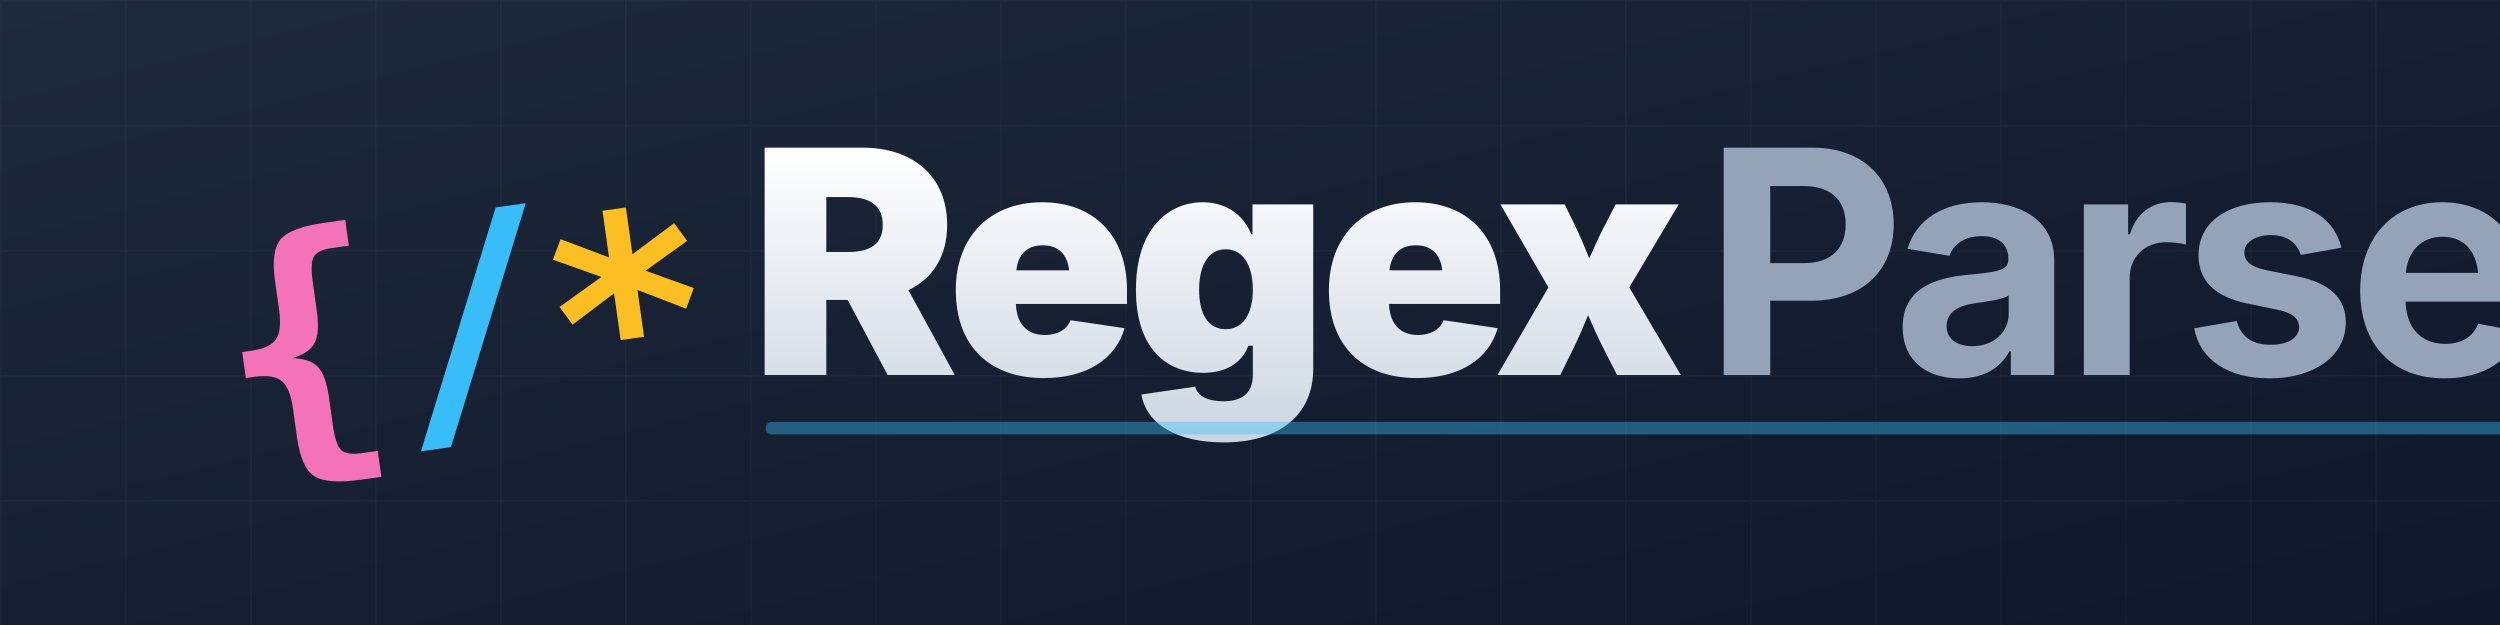
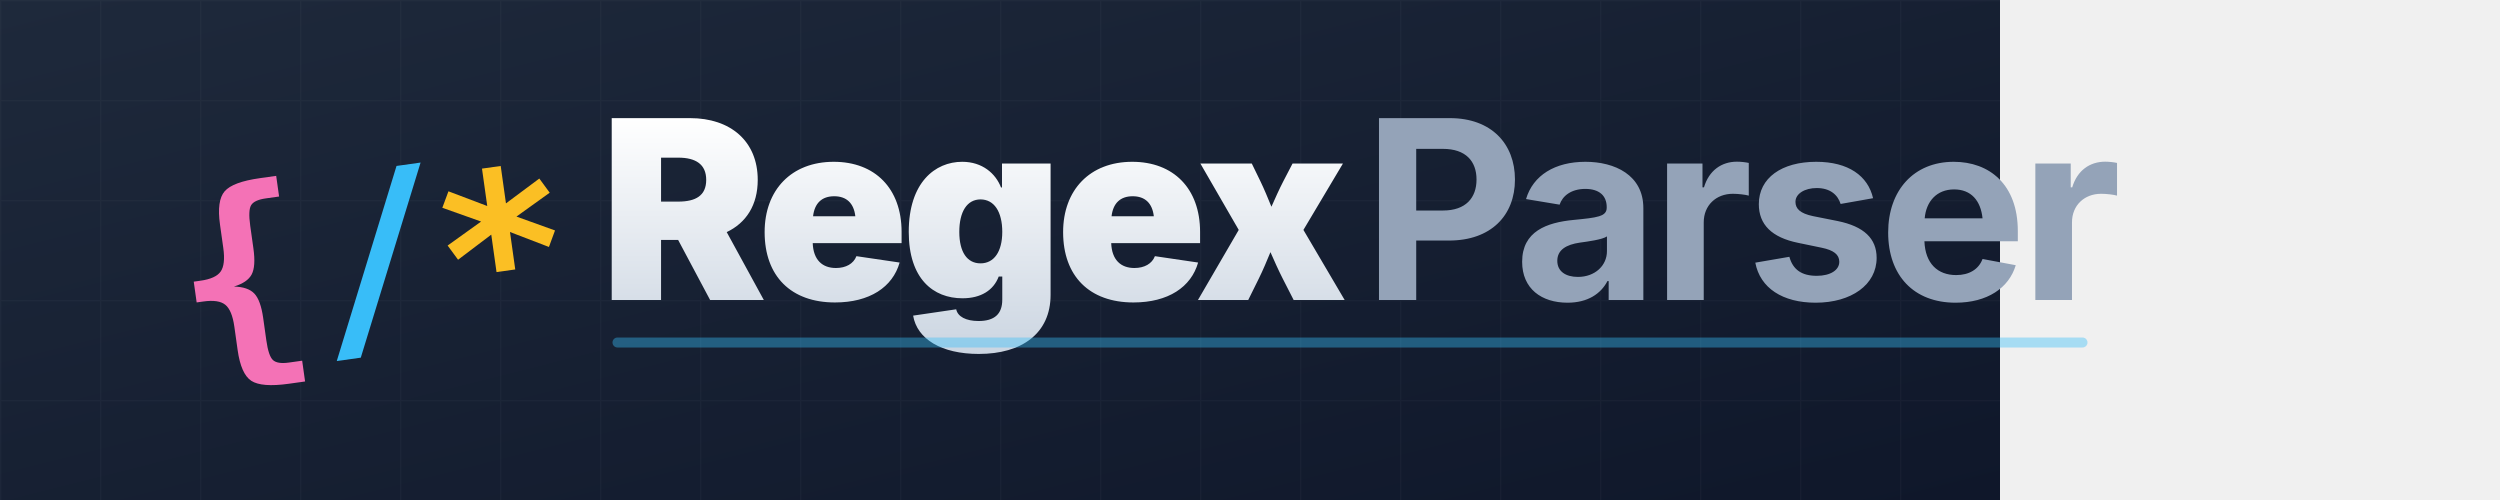
- <svg xmlns="http://www.w3.org/2000/svg" viewBox="0 0 800 200" width="800" height="200">
+ <svg xmlns="http://www.w3.org/2000/svg" viewBox="0 0 1000 200" width="1000" height="200">
  <defs>
    <linearGradient id="bgGrad" x1="0%" y1="0%" x2="100%" y2="100%">
      <stop offset="0%" stop-color="#1e293b" />
      <stop offset="100%" stop-color="#0f172a" />
    </linearGradient>
    <linearGradient id="textGrad" x1="0%" y1="0%" x2="0%" y2="100%">
      <stop offset="0%" stop-color="#ffffff" />
      <stop offset="100%" stop-color="#cbd5e1" />
    </linearGradient>
    <pattern id="gridPattern" width="40" height="40" patternUnits="userSpaceOnUse">
      <path d="M 40 0 L 0 0 0 40" fill="none" stroke="white" stroke-width="1" stroke-opacity="0.03" />
    </pattern>
  </defs>
  <rect width="800" height="200" fill="url(#bgGrad)" />
  <rect width="800" height="200" fill="url(#gridPattern)" />
  <g transform="translate(140, 100)">
    <g transform="translate(0, 10) rotate(-8)">
      <text x="-70" y="25" font-family="'JetBrains Mono', Consolas, monospace" font-weight="bold" font-size="90" fill="#f472b6">{</text>
      <text x="-15" y="25" font-family="'JetBrains Mono', Consolas, monospace" font-weight="bold" font-size="90" fill="#38bdf8">/</text>
      <text x="35" y="32" font-family="'JetBrains Mono', Consolas, monospace" font-weight="bold" font-size="90" fill="#fbbf24">*</text>
    </g>
    <g transform="translate(100, 0)">
      <text x="0" y="20" font-family="'Inter', 'Segoe UI', Roboto, Helvetica, Arial, sans-serif" font-weight="900" font-size="100" letter-spacing="-3" fill="url(#textGrad)" style="text-shadow: 0 4px 12px rgba(0,0,0,0.5);">Regex</text>
      <text x="305" y="20" font-family="'Inter', 'Segoe UI', Roboto, Helvetica, Arial, sans-serif" font-weight="700" font-size="100" letter-spacing="-3" fill="#94a3b8">Parser</text>
      <rect x="5" y="35" width="590" height="4" rx="2" fill="#38bdf8" opacity="0.4" />
    </g>
  </g>
</svg>
